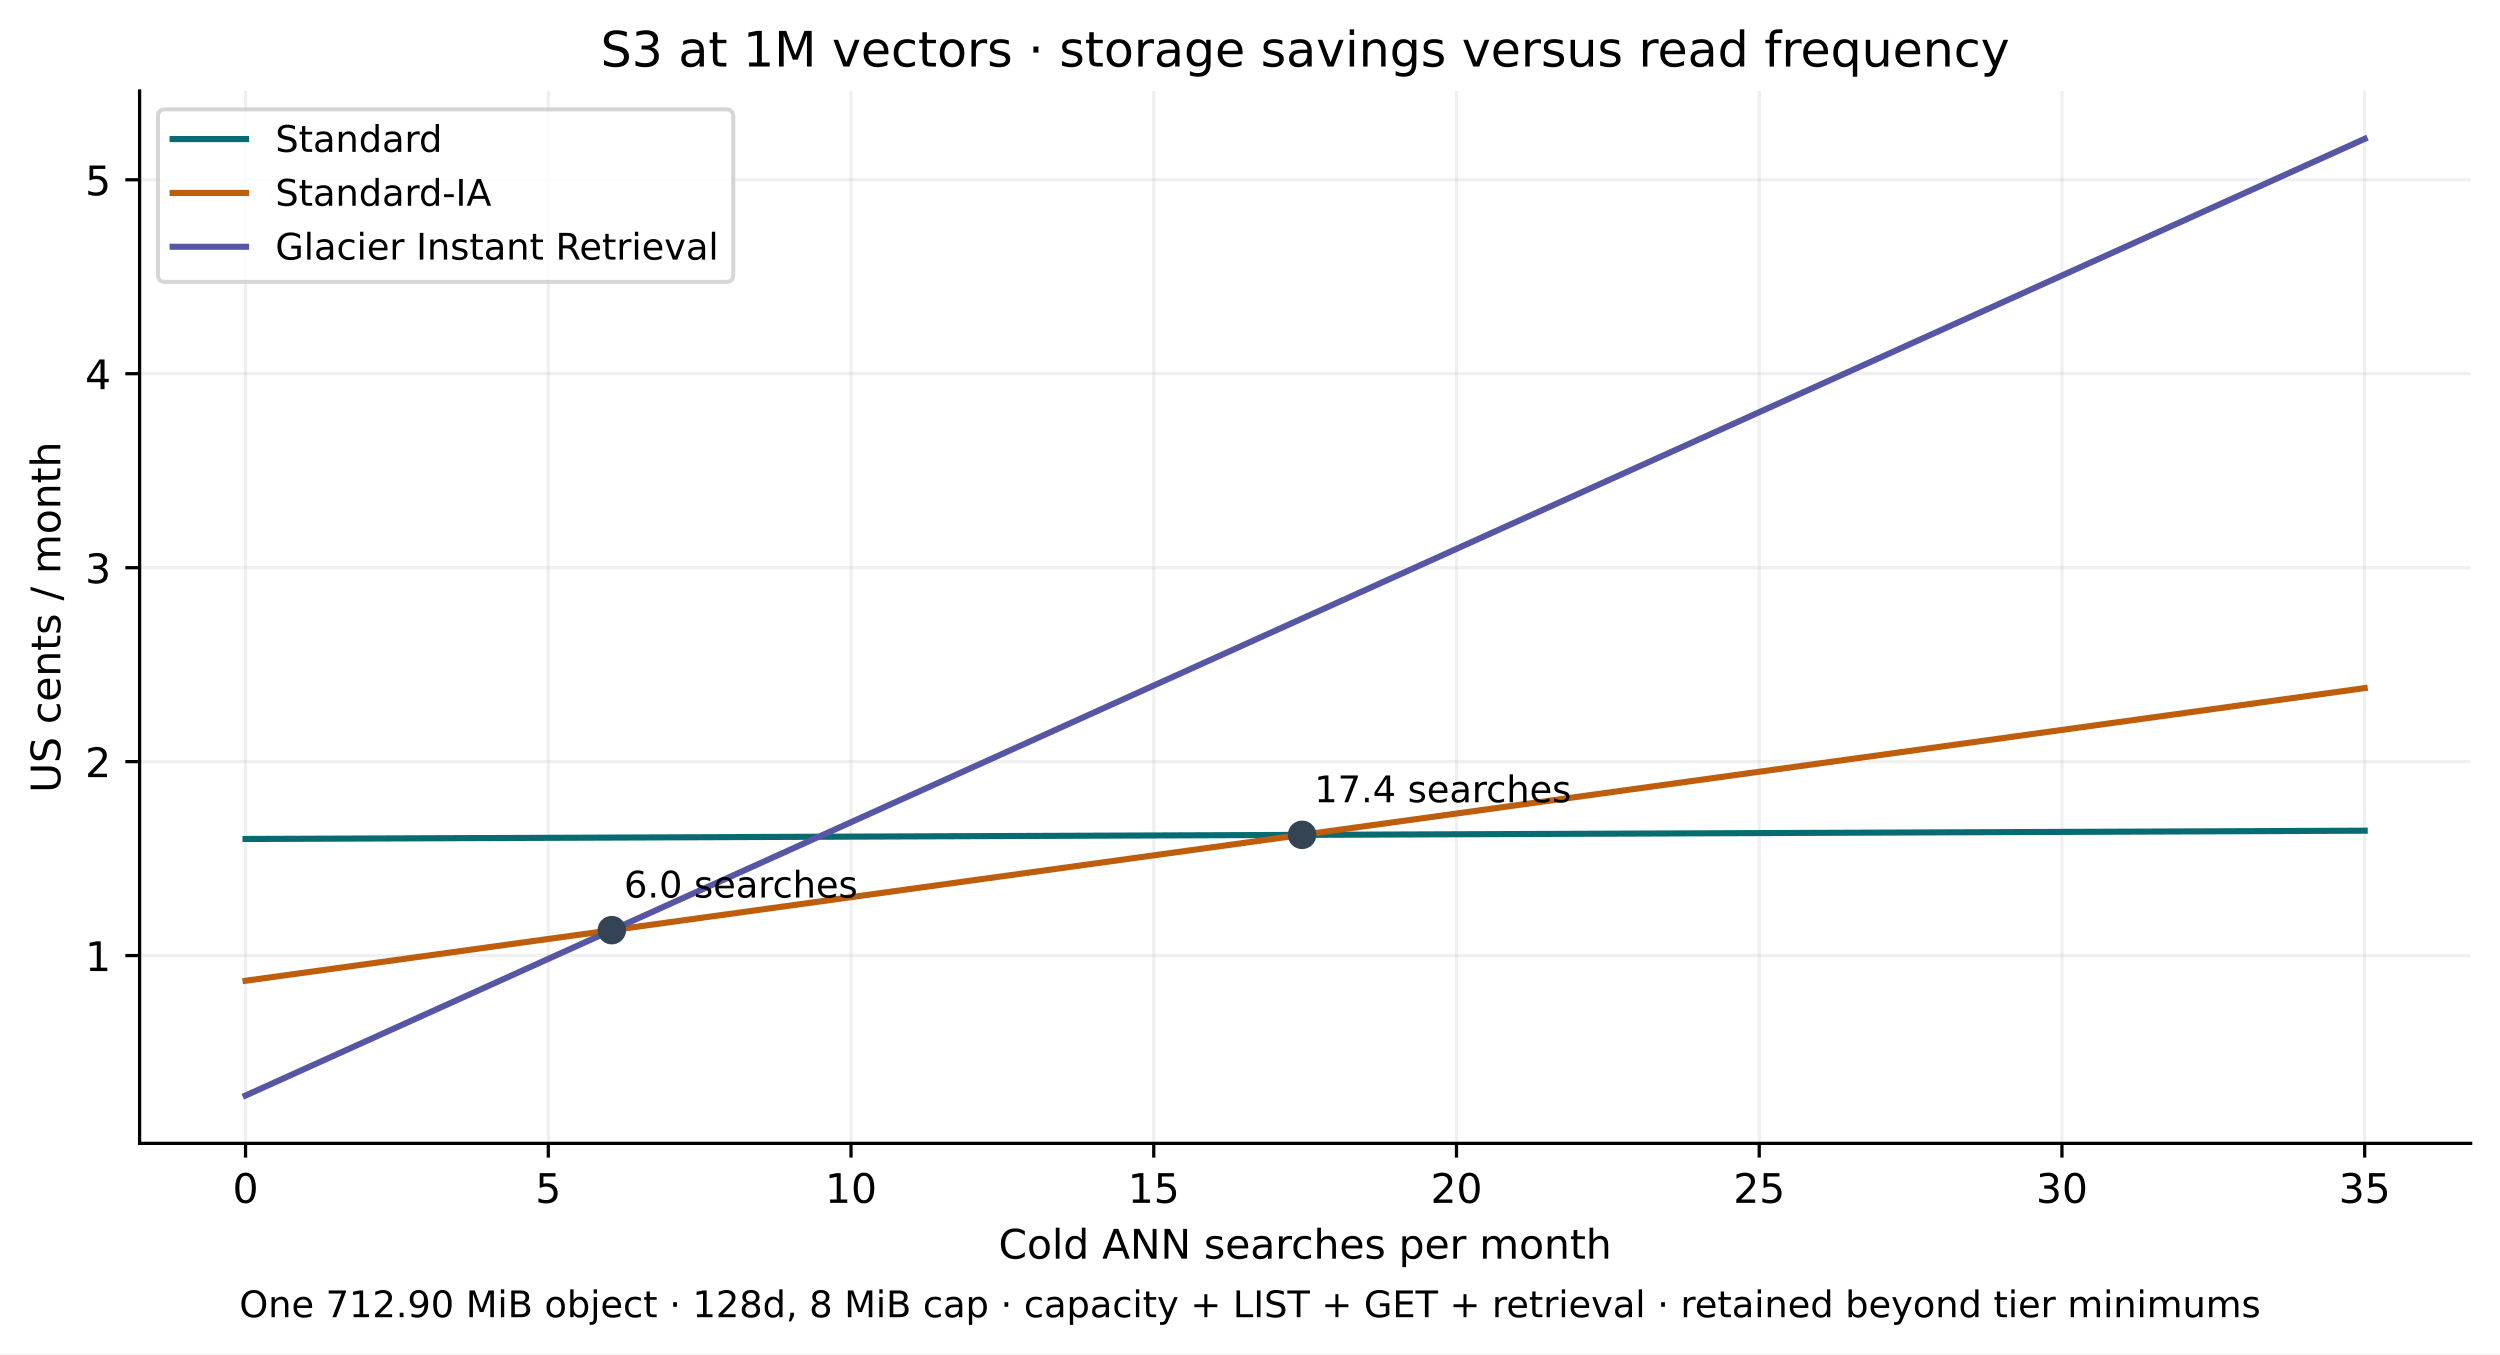
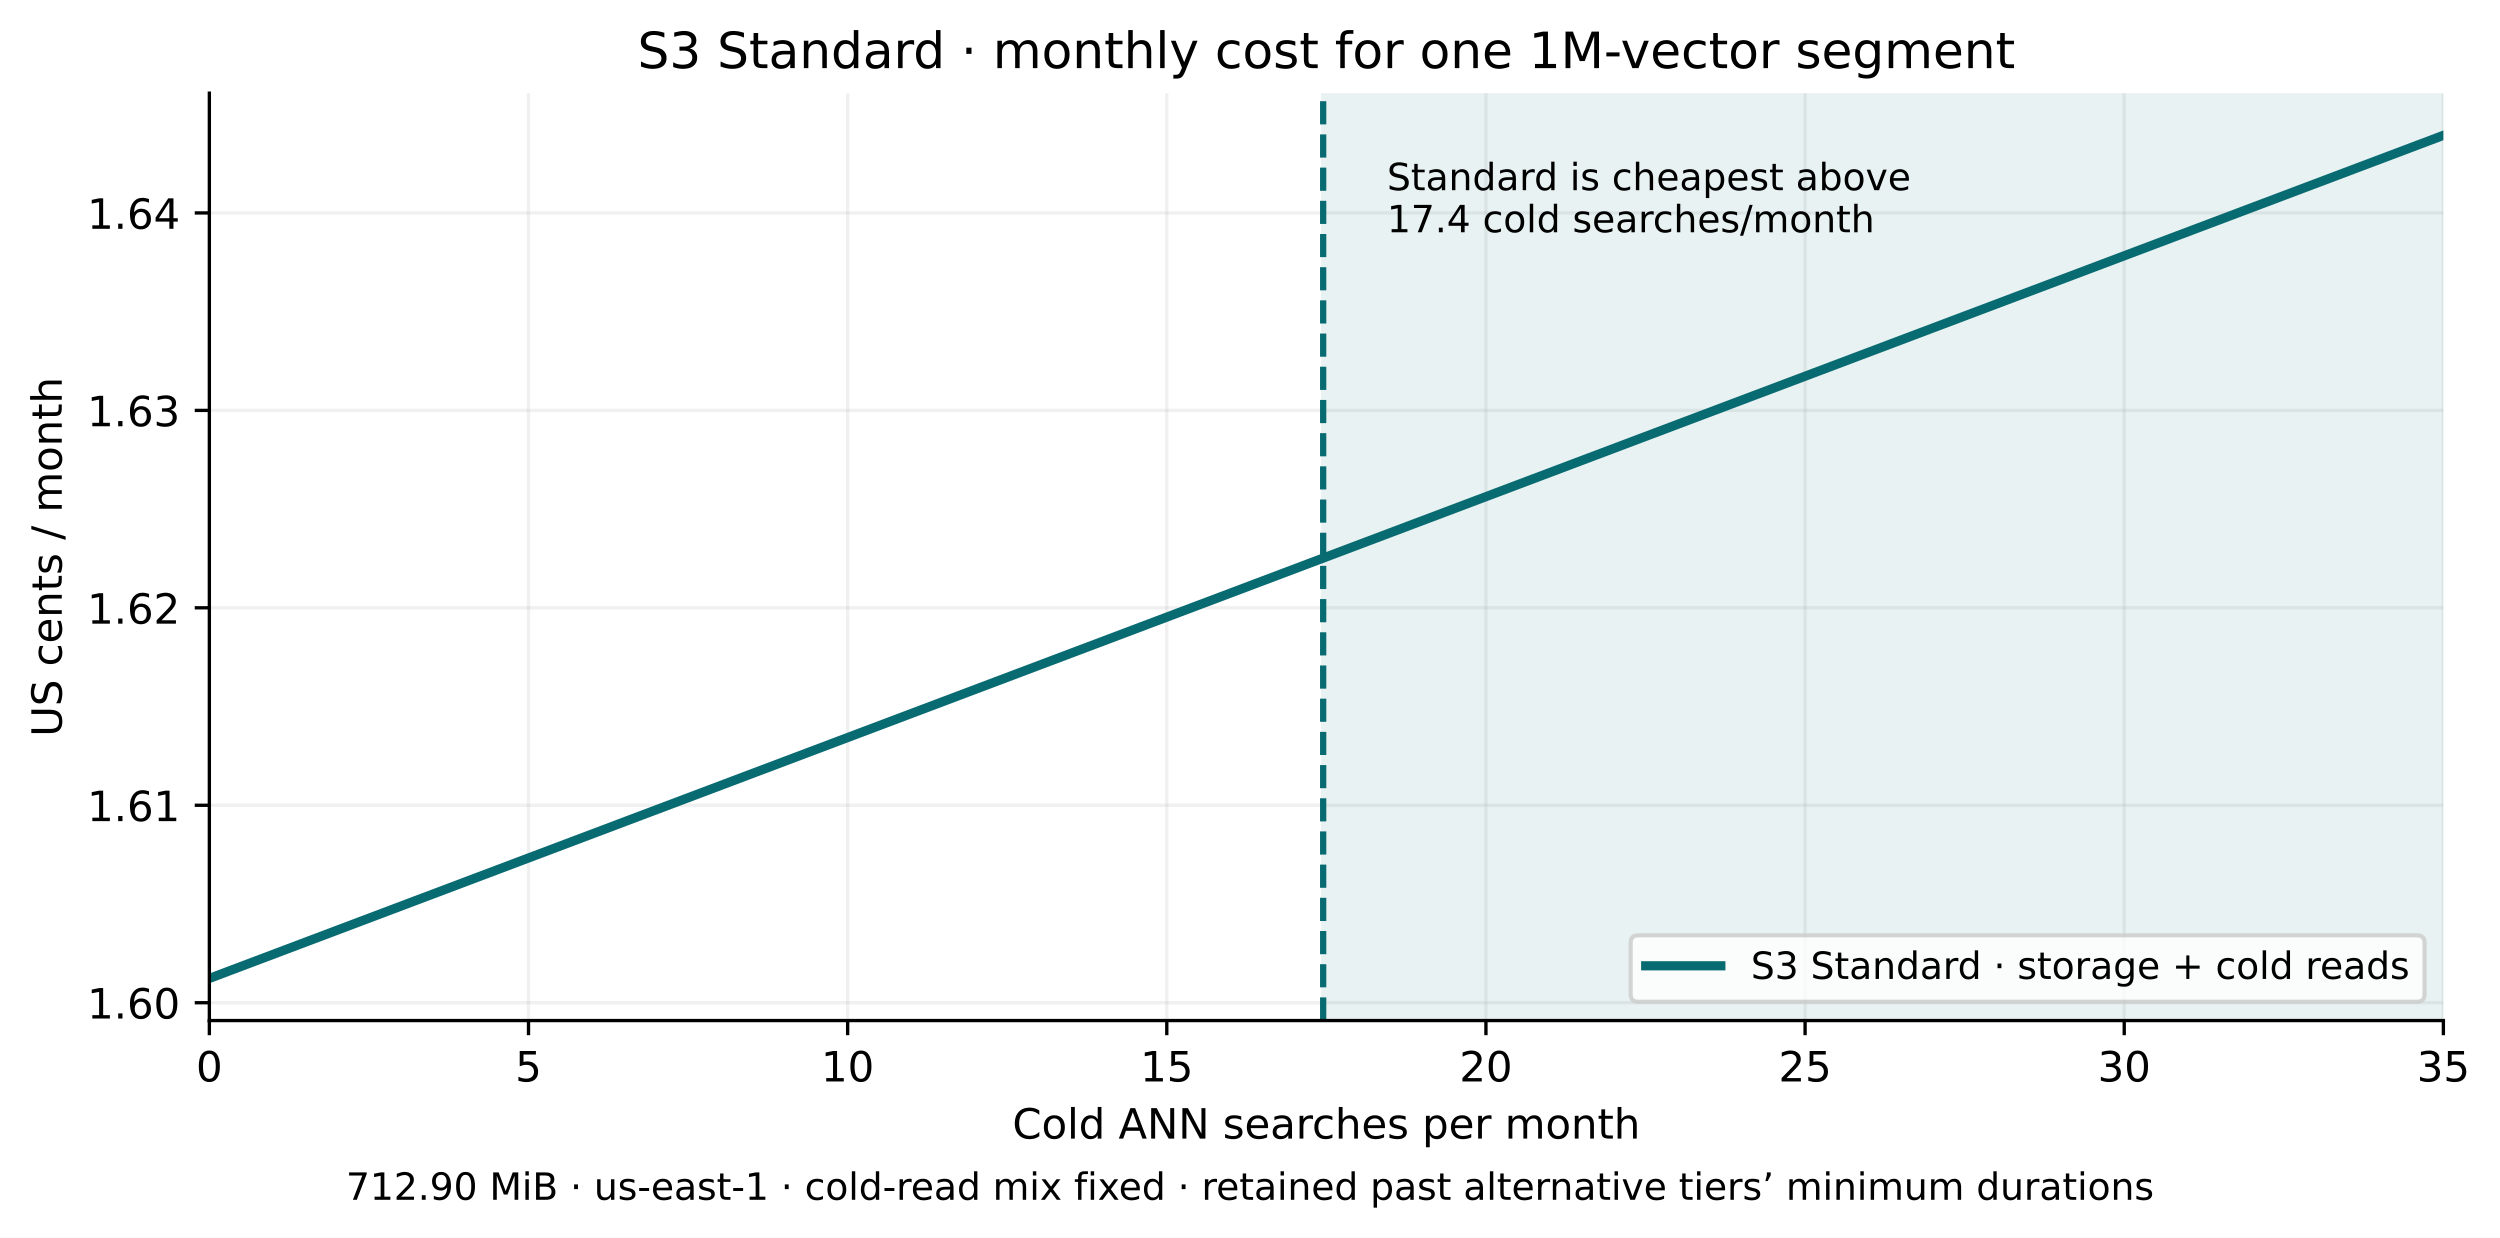
- <svg xmlns="http://www.w3.org/2000/svg" xmlns:xlink="http://www.w3.org/1999/xlink" width="613.2pt" height="332.159pt" viewBox="0 0 613.2 332.159" version="1.1">
+ <svg xmlns="http://www.w3.org/2000/svg" xmlns:xlink="http://www.w3.org/1999/xlink" width="598.8pt" height="296.447pt" viewBox="0 0 598.8 296.447" version="1.1">
  <defs>
    <style type="text/css">*{stroke-linejoin: round; stroke-linecap: butt}</style>
  </defs>
  <g id="figure_1">
    <g id="patch_1">
-       <path d="M 0 332.159 L 613.2 332.159 L 613.2 0 L 0 0 z " style="fill: #ffffff" />
+       <path d="M 0 296.447 L 598.8 296.447 L 598.8 0 L 0 0 z " style="fill: #ffffff" />
    </g>
    <g id="axes_1">
      <g id="patch_2">
-         <path d="M 34.241 280.443 L 606 280.443 L 606 22.318 L 34.241 22.318 z " style="fill: #ffffff" />
+         <path d="M 50.144 244.443 L 585.237 244.443 L 585.237 22.318 L 50.144 22.318 z " style="fill: #ffffff" />
      </g>
      <g id="matplotlib.axis_1">
        <g id="xtick_1">
          <g id="line2d_1">
-             <path d="M 60.23 280.443 L 60.23 22.318 " clip-path="url(#pb6dd2dbcdd)" style="fill: none; stroke: #b0b0b0; stroke-opacity: 0.18; stroke-width: 0.8; stroke-linecap: square" />
+             <path d="M 50.144 244.443 L 50.144 22.318 " clip-path="url(#p11af24738d)" style="fill: none; stroke: #b0b0b0; stroke-opacity: 0.18; stroke-width: 0.8; stroke-linecap: square" />
          </g>
          <g id="line2d_2">
            <defs>
              <path id="m4e818d7f8f" d="M 0 0 L 0 3.5 " style="stroke: #000000; stroke-width: 0.8" />
            </defs>
            <g>
-               <use xlink:href="#m4e818d7f8f" x="60.23" y="280.443" style="stroke: #000000; stroke-width: 0.8" />
+               <use xlink:href="#m4e818d7f8f" x="50.144" y="244.443" style="stroke: #000000; stroke-width: 0.8" />
            </g>
          </g>
          <g id="text_1">
-             <text style="font: 10px 'DejaVu Sans', 'Bitstream Vera Sans', 'Computer Modern Sans Serif', 'Lucida Grande', 'Verdana', 'Geneva', 'Lucid', 'Arial', 'Helvetica', 'Avant Garde', sans-serif; text-anchor: middle" x="60.23" y="295.042" transform="rotate(-0 60.22967 295.0417)">0</text>
+             <text style="font: 10px 'DejaVu Sans', 'Bitstream Vera Sans', 'Computer Modern Sans Serif', 'Lucida Grande', 'Verdana', 'Geneva', 'Lucid', 'Arial', 'Helvetica', 'Avant Garde', sans-serif; text-anchor: middle" x="50.144" y="259.042" transform="rotate(-0 50.14375 259.0417)">0</text>
          </g>
        </g>
        <g id="xtick_2">
          <g id="line2d_3">
-             <path d="M 134.484 280.443 L 134.484 22.318 " clip-path="url(#pb6dd2dbcdd)" style="fill: none; stroke: #b0b0b0; stroke-opacity: 0.18; stroke-width: 0.8; stroke-linecap: square" />
+             <path d="M 126.586 244.443 L 126.586 22.318 " clip-path="url(#p11af24738d)" style="fill: none; stroke: #b0b0b0; stroke-opacity: 0.18; stroke-width: 0.8; stroke-linecap: square" />
          </g>
          <g id="line2d_4">
            <g>
-               <use xlink:href="#m4e818d7f8f" x="134.484" y="280.443" style="stroke: #000000; stroke-width: 0.8" />
+               <use xlink:href="#m4e818d7f8f" x="126.586" y="244.443" style="stroke: #000000; stroke-width: 0.8" />
            </g>
          </g>
          <g id="text_2">
-             <text style="font: 10px 'DejaVu Sans', 'Bitstream Vera Sans', 'Computer Modern Sans Serif', 'Lucida Grande', 'Verdana', 'Geneva', 'Lucid', 'Arial', 'Helvetica', 'Avant Garde', sans-serif; text-anchor: middle" x="134.484" y="295.042" transform="rotate(-0 134.4841 295.0417)">5</text>
+             <text style="font: 10px 'DejaVu Sans', 'Bitstream Vera Sans', 'Computer Modern Sans Serif', 'Lucida Grande', 'Verdana', 'Geneva', 'Lucid', 'Arial', 'Helvetica', 'Avant Garde', sans-serif; text-anchor: middle" x="126.586" y="259.042" transform="rotate(-0 126.5856 259.0417)">5</text>
          </g>
        </g>
        <g id="xtick_3">
          <g id="line2d_5">
-             <path d="M 208.738 280.443 L 208.738 22.318 " clip-path="url(#pb6dd2dbcdd)" style="fill: none; stroke: #b0b0b0; stroke-opacity: 0.18; stroke-width: 0.8; stroke-linecap: square" />
+             <path d="M 203.028 244.443 L 203.028 22.318 " clip-path="url(#p11af24738d)" style="fill: none; stroke: #b0b0b0; stroke-opacity: 0.18; stroke-width: 0.8; stroke-linecap: square" />
          </g>
          <g id="line2d_6">
            <g>
-               <use xlink:href="#m4e818d7f8f" x="208.738" y="280.443" style="stroke: #000000; stroke-width: 0.8" />
+               <use xlink:href="#m4e818d7f8f" x="203.028" y="244.443" style="stroke: #000000; stroke-width: 0.8" />
            </g>
          </g>
          <g id="text_3">
-             <text style="font: 10px 'DejaVu Sans', 'Bitstream Vera Sans', 'Computer Modern Sans Serif', 'Lucida Grande', 'Verdana', 'Geneva', 'Lucid', 'Arial', 'Helvetica', 'Avant Garde', sans-serif; text-anchor: middle" x="208.738" y="295.042" transform="rotate(-0 208.7385 295.0417)">10</text>
+             <text style="font: 10px 'DejaVu Sans', 'Bitstream Vera Sans', 'Computer Modern Sans Serif', 'Lucida Grande', 'Verdana', 'Geneva', 'Lucid', 'Arial', 'Helvetica', 'Avant Garde', sans-serif; text-anchor: middle" x="203.028" y="259.042" transform="rotate(-0 203.0275 259.0417)">10</text>
          </g>
        </g>
        <g id="xtick_4">
          <g id="line2d_7">
-             <path d="M 282.993 280.443 L 282.993 22.318 " clip-path="url(#pb6dd2dbcdd)" style="fill: none; stroke: #b0b0b0; stroke-opacity: 0.18; stroke-width: 0.8; stroke-linecap: square" />
+             <path d="M 279.469 244.443 L 279.469 22.318 " clip-path="url(#p11af24738d)" style="fill: none; stroke: #b0b0b0; stroke-opacity: 0.18; stroke-width: 0.8; stroke-linecap: square" />
          </g>
          <g id="line2d_8">
            <g>
-               <use xlink:href="#m4e818d7f8f" x="282.993" y="280.443" style="stroke: #000000; stroke-width: 0.8" />
+               <use xlink:href="#m4e818d7f8f" x="279.469" y="244.443" style="stroke: #000000; stroke-width: 0.8" />
            </g>
          </g>
          <g id="text_4">
-             <text style="font: 10px 'DejaVu Sans', 'Bitstream Vera Sans', 'Computer Modern Sans Serif', 'Lucida Grande', 'Verdana', 'Geneva', 'Lucid', 'Arial', 'Helvetica', 'Avant Garde', sans-serif; text-anchor: middle" x="282.993" y="295.042" transform="rotate(-0 282.9929 295.0417)">15</text>
+             <text style="font: 10px 'DejaVu Sans', 'Bitstream Vera Sans', 'Computer Modern Sans Serif', 'Lucida Grande', 'Verdana', 'Geneva', 'Lucid', 'Arial', 'Helvetica', 'Avant Garde', sans-serif; text-anchor: middle" x="279.469" y="259.042" transform="rotate(-0 279.4694 259.0417)">15</text>
          </g>
        </g>
        <g id="xtick_5">
          <g id="line2d_9">
-             <path d="M 357.247 280.443 L 357.247 22.318 " clip-path="url(#pb6dd2dbcdd)" style="fill: none; stroke: #b0b0b0; stroke-opacity: 0.18; stroke-width: 0.8; stroke-linecap: square" />
+             <path d="M 355.911 244.443 L 355.911 22.318 " clip-path="url(#p11af24738d)" style="fill: none; stroke: #b0b0b0; stroke-opacity: 0.18; stroke-width: 0.8; stroke-linecap: square" />
          </g>
          <g id="line2d_10">
            <g>
-               <use xlink:href="#m4e818d7f8f" x="357.247" y="280.443" style="stroke: #000000; stroke-width: 0.8" />
+               <use xlink:href="#m4e818d7f8f" x="355.911" y="244.443" style="stroke: #000000; stroke-width: 0.8" />
            </g>
          </g>
          <g id="text_5">
-             <text style="font: 10px 'DejaVu Sans', 'Bitstream Vera Sans', 'Computer Modern Sans Serif', 'Lucida Grande', 'Verdana', 'Geneva', 'Lucid', 'Arial', 'Helvetica', 'Avant Garde', sans-serif; text-anchor: middle" x="357.247" y="295.042" transform="rotate(-0 357.2473 295.0417)">20</text>
+             <text style="font: 10px 'DejaVu Sans', 'Bitstream Vera Sans', 'Computer Modern Sans Serif', 'Lucida Grande', 'Verdana', 'Geneva', 'Lucid', 'Arial', 'Helvetica', 'Avant Garde', sans-serif; text-anchor: middle" x="355.911" y="259.042" transform="rotate(-0 355.9113 259.0417)">20</text>
          </g>
        </g>
        <g id="xtick_6">
          <g id="line2d_11">
-             <path d="M 431.502 280.443 L 431.502 22.318 " clip-path="url(#pb6dd2dbcdd)" style="fill: none; stroke: #b0b0b0; stroke-opacity: 0.18; stroke-width: 0.8; stroke-linecap: square" />
+             <path d="M 432.353 244.443 L 432.353 22.318 " clip-path="url(#p11af24738d)" style="fill: none; stroke: #b0b0b0; stroke-opacity: 0.18; stroke-width: 0.8; stroke-linecap: square" />
          </g>
          <g id="line2d_12">
            <g>
-               <use xlink:href="#m4e818d7f8f" x="431.502" y="280.443" style="stroke: #000000; stroke-width: 0.8" />
+               <use xlink:href="#m4e818d7f8f" x="432.353" y="244.443" style="stroke: #000000; stroke-width: 0.8" />
            </g>
          </g>
          <g id="text_6">
-             <text style="font: 10px 'DejaVu Sans', 'Bitstream Vera Sans', 'Computer Modern Sans Serif', 'Lucida Grande', 'Verdana', 'Geneva', 'Lucid', 'Arial', 'Helvetica', 'Avant Garde', sans-serif; text-anchor: middle" x="431.502" y="295.042" transform="rotate(-0 431.5017 295.0417)">25</text>
+             <text style="font: 10px 'DejaVu Sans', 'Bitstream Vera Sans', 'Computer Modern Sans Serif', 'Lucida Grande', 'Verdana', 'Geneva', 'Lucid', 'Arial', 'Helvetica', 'Avant Garde', sans-serif; text-anchor: middle" x="432.353" y="259.042" transform="rotate(-0 432.3532 259.0417)">25</text>
          </g>
        </g>
        <g id="xtick_7">
          <g id="line2d_13">
-             <path d="M 505.756 280.443 L 505.756 22.318 " clip-path="url(#pb6dd2dbcdd)" style="fill: none; stroke: #b0b0b0; stroke-opacity: 0.18; stroke-width: 0.8; stroke-linecap: square" />
+             <path d="M 508.795 244.443 L 508.795 22.318 " clip-path="url(#p11af24738d)" style="fill: none; stroke: #b0b0b0; stroke-opacity: 0.18; stroke-width: 0.8; stroke-linecap: square" />
          </g>
          <g id="line2d_14">
            <g>
-               <use xlink:href="#m4e818d7f8f" x="505.756" y="280.443" style="stroke: #000000; stroke-width: 0.8" />
+               <use xlink:href="#m4e818d7f8f" x="508.795" y="244.443" style="stroke: #000000; stroke-width: 0.8" />
            </g>
          </g>
          <g id="text_7">
-             <text style="font: 10px 'DejaVu Sans', 'Bitstream Vera Sans', 'Computer Modern Sans Serif', 'Lucida Grande', 'Verdana', 'Geneva', 'Lucid', 'Arial', 'Helvetica', 'Avant Garde', sans-serif; text-anchor: middle" x="505.756" y="295.042" transform="rotate(-0 505.7561 295.0417)">30</text>
+             <text style="font: 10px 'DejaVu Sans', 'Bitstream Vera Sans', 'Computer Modern Sans Serif', 'Lucida Grande', 'Verdana', 'Geneva', 'Lucid', 'Arial', 'Helvetica', 'Avant Garde', sans-serif; text-anchor: middle" x="508.795" y="259.042" transform="rotate(-0 508.7951 259.0417)">30</text>
          </g>
        </g>
        <g id="xtick_8">
          <g id="line2d_15">
-             <path d="M 580.01 280.443 L 580.01 22.318 " clip-path="url(#pb6dd2dbcdd)" style="fill: none; stroke: #b0b0b0; stroke-opacity: 0.18; stroke-width: 0.8; stroke-linecap: square" />
+             <path d="M 585.237 244.443 L 585.237 22.318 " clip-path="url(#p11af24738d)" style="fill: none; stroke: #b0b0b0; stroke-opacity: 0.18; stroke-width: 0.8; stroke-linecap: square" />
          </g>
          <g id="line2d_16">
            <g>
-               <use xlink:href="#m4e818d7f8f" x="580.01" y="280.443" style="stroke: #000000; stroke-width: 0.8" />
+               <use xlink:href="#m4e818d7f8f" x="585.237" y="244.443" style="stroke: #000000; stroke-width: 0.8" />
            </g>
          </g>
          <g id="text_8">
-             <text style="font: 10px 'DejaVu Sans', 'Bitstream Vera Sans', 'Computer Modern Sans Serif', 'Lucida Grande', 'Verdana', 'Geneva', 'Lucid', 'Arial', 'Helvetica', 'Avant Garde', sans-serif; text-anchor: middle" x="580.01" y="295.042" transform="rotate(-0 580.0105 295.0417)">35</text>
+             <text style="font: 10px 'DejaVu Sans', 'Bitstream Vera Sans', 'Computer Modern Sans Serif', 'Lucida Grande', 'Verdana', 'Geneva', 'Lucid', 'Arial', 'Helvetica', 'Avant Garde', sans-serif; text-anchor: middle" x="585.237" y="259.042" transform="rotate(-0 585.237 259.0417)">35</text>
          </g>
        </g>
        <g id="text_9">
-           <text style="font: 10px 'DejaVu Sans', 'Bitstream Vera Sans', 'Computer Modern Sans Serif', 'Lucida Grande', 'Verdana', 'Geneva', 'Lucid', 'Arial', 'Helvetica', 'Avant Garde', sans-serif; text-anchor: middle" x="320.12" y="308.72" transform="rotate(-0 320.1201 308.7198)">Cold ANN searches per month</text>
+           <text style="font: 10px 'DejaVu Sans', 'Bitstream Vera Sans', 'Computer Modern Sans Serif', 'Lucida Grande', 'Verdana', 'Geneva', 'Lucid', 'Arial', 'Helvetica', 'Avant Garde', sans-serif; text-anchor: middle" x="317.69" y="272.72" transform="rotate(-0 317.6904 272.7198)">Cold ANN searches per month</text>
        </g>
      </g>
      <g id="matplotlib.axis_2">
        <g id="ytick_1">
          <g id="line2d_17">
-             <path d="M 34.241 234.385 L 606 234.385 " clip-path="url(#pb6dd2dbcdd)" style="fill: none; stroke: #b0b0b0; stroke-opacity: 0.18; stroke-width: 0.8; stroke-linecap: square" />
+             <path d="M 50.144 240.168 L 585.237 240.168 " clip-path="url(#p11af24738d)" style="fill: none; stroke: #b0b0b0; stroke-opacity: 0.18; stroke-width: 0.8; stroke-linecap: square" />
          </g>
          <g id="line2d_18">
            <defs>
              <path id="m187cc9ec31" d="M 0 0 L -3.5 0 " style="stroke: #000000; stroke-width: 0.8" />
            </defs>
            <g>
-               <use xlink:href="#m187cc9ec31" x="34.241" y="234.385" style="stroke: #000000; stroke-width: 0.8" />
+               <use xlink:href="#m187cc9ec31" x="50.144" y="240.168" style="stroke: #000000; stroke-width: 0.8" />
            </g>
          </g>
          <g id="text_10">
-             <text style="font: 10px 'DejaVu Sans', 'Bitstream Vera Sans', 'Computer Modern Sans Serif', 'Lucida Grande', 'Verdana', 'Geneva', 'Lucid', 'Arial', 'Helvetica', 'Avant Garde', sans-serif; text-anchor: end" x="27.241" y="238.185" transform="rotate(-0 27.24063 238.1847)">1</text>
+             <text style="font: 10px 'DejaVu Sans', 'Bitstream Vera Sans', 'Computer Modern Sans Serif', 'Lucida Grande', 'Verdana', 'Geneva', 'Lucid', 'Arial', 'Helvetica', 'Avant Garde', sans-serif; text-anchor: end" x="43.144" y="243.967" transform="rotate(-0 43.14375 243.9672)">1.60</text>
          </g>
        </g>
        <g id="ytick_2">
          <g id="line2d_19">
-             <path d="M 34.241 186.813 L 606 186.813 " clip-path="url(#pb6dd2dbcdd)" style="fill: none; stroke: #b0b0b0; stroke-opacity: 0.18; stroke-width: 0.8; stroke-linecap: square" />
+             <path d="M 50.144 192.877 L 585.237 192.877 " clip-path="url(#p11af24738d)" style="fill: none; stroke: #b0b0b0; stroke-opacity: 0.18; stroke-width: 0.8; stroke-linecap: square" />
          </g>
          <g id="line2d_20">
            <g>
-               <use xlink:href="#m187cc9ec31" x="34.241" y="186.813" style="stroke: #000000; stroke-width: 0.8" />
+               <use xlink:href="#m187cc9ec31" x="50.144" y="192.877" style="stroke: #000000; stroke-width: 0.8" />
            </g>
          </g>
          <g id="text_11">
-             <text style="font: 10px 'DejaVu Sans', 'Bitstream Vera Sans', 'Computer Modern Sans Serif', 'Lucida Grande', 'Verdana', 'Geneva', 'Lucid', 'Arial', 'Helvetica', 'Avant Garde', sans-serif; text-anchor: end" x="27.241" y="190.612" transform="rotate(-0 27.24063 190.6121)">2</text>
+             <text style="font: 10px 'DejaVu Sans', 'Bitstream Vera Sans', 'Computer Modern Sans Serif', 'Lucida Grande', 'Verdana', 'Geneva', 'Lucid', 'Arial', 'Helvetica', 'Avant Garde', sans-serif; text-anchor: end" x="43.144" y="196.676" transform="rotate(-0 43.14375 196.6764)">1.61</text>
          </g>
        </g>
        <g id="ytick_3">
          <g id="line2d_21">
-             <path d="M 34.241 139.24 L 606 139.24 " clip-path="url(#pb6dd2dbcdd)" style="fill: none; stroke: #b0b0b0; stroke-opacity: 0.18; stroke-width: 0.8; stroke-linecap: square" />
+             <path d="M 50.144 145.586 L 585.237 145.586 " clip-path="url(#p11af24738d)" style="fill: none; stroke: #b0b0b0; stroke-opacity: 0.18; stroke-width: 0.8; stroke-linecap: square" />
          </g>
          <g id="line2d_22">
            <g>
-               <use xlink:href="#m187cc9ec31" x="34.241" y="139.24" style="stroke: #000000; stroke-width: 0.8" />
+               <use xlink:href="#m187cc9ec31" x="50.144" y="145.586" style="stroke: #000000; stroke-width: 0.8" />
            </g>
          </g>
          <g id="text_12">
-             <text style="font: 10px 'DejaVu Sans', 'Bitstream Vera Sans', 'Computer Modern Sans Serif', 'Lucida Grande', 'Verdana', 'Geneva', 'Lucid', 'Arial', 'Helvetica', 'Avant Garde', sans-serif; text-anchor: end" x="27.241" y="143.04" transform="rotate(-0 27.24063 143.0395)">3</text>
+             <text style="font: 10px 'DejaVu Sans', 'Bitstream Vera Sans', 'Computer Modern Sans Serif', 'Lucida Grande', 'Verdana', 'Geneva', 'Lucid', 'Arial', 'Helvetica', 'Avant Garde', sans-serif; text-anchor: end" x="43.144" y="149.386" transform="rotate(-0 43.14375 149.3855)">1.62</text>
          </g>
        </g>
        <g id="ytick_4">
          <g id="line2d_23">
-             <path d="M 34.241 91.668 L 606 91.668 " clip-path="url(#pb6dd2dbcdd)" style="fill: none; stroke: #b0b0b0; stroke-opacity: 0.18; stroke-width: 0.8; stroke-linecap: square" />
+             <path d="M 50.144 98.295 L 585.237 98.295 " clip-path="url(#p11af24738d)" style="fill: none; stroke: #b0b0b0; stroke-opacity: 0.18; stroke-width: 0.8; stroke-linecap: square" />
          </g>
          <g id="line2d_24">
            <g>
-               <use xlink:href="#m187cc9ec31" x="34.241" y="91.668" style="stroke: #000000; stroke-width: 0.8" />
+               <use xlink:href="#m187cc9ec31" x="50.144" y="98.295" style="stroke: #000000; stroke-width: 0.8" />
            </g>
          </g>
          <g id="text_13">
-             <text style="font: 10px 'DejaVu Sans', 'Bitstream Vera Sans', 'Computer Modern Sans Serif', 'Lucida Grande', 'Verdana', 'Geneva', 'Lucid', 'Arial', 'Helvetica', 'Avant Garde', sans-serif; text-anchor: end" x="27.241" y="95.467" transform="rotate(-0 27.24063 95.46694)">4</text>
+             <text style="font: 10px 'DejaVu Sans', 'Bitstream Vera Sans', 'Computer Modern Sans Serif', 'Lucida Grande', 'Verdana', 'Geneva', 'Lucid', 'Arial', 'Helvetica', 'Avant Garde', sans-serif; text-anchor: end" x="43.144" y="102.095" transform="rotate(-0 43.14375 102.0947)">1.63</text>
          </g>
        </g>
        <g id="ytick_5">
          <g id="line2d_25">
-             <path d="M 34.241 44.095 L 606 44.095 " clip-path="url(#pb6dd2dbcdd)" style="fill: none; stroke: #b0b0b0; stroke-opacity: 0.18; stroke-width: 0.8; stroke-linecap: square" />
+             <path d="M 50.144 51.005 L 585.237 51.005 " clip-path="url(#p11af24738d)" style="fill: none; stroke: #b0b0b0; stroke-opacity: 0.18; stroke-width: 0.8; stroke-linecap: square" />
          </g>
          <g id="line2d_26">
            <g>
-               <use xlink:href="#m187cc9ec31" x="34.241" y="44.095" style="stroke: #000000; stroke-width: 0.8" />
+               <use xlink:href="#m187cc9ec31" x="50.144" y="51.005" style="stroke: #000000; stroke-width: 0.8" />
            </g>
          </g>
          <g id="text_14">
-             <text style="font: 10px 'DejaVu Sans', 'Bitstream Vera Sans', 'Computer Modern Sans Serif', 'Lucida Grande', 'Verdana', 'Geneva', 'Lucid', 'Arial', 'Helvetica', 'Avant Garde', sans-serif; text-anchor: end" x="27.241" y="47.894" transform="rotate(-0 27.24063 47.89435)">5</text>
+             <text style="font: 10px 'DejaVu Sans', 'Bitstream Vera Sans', 'Computer Modern Sans Serif', 'Lucida Grande', 'Verdana', 'Geneva', 'Lucid', 'Arial', 'Helvetica', 'Avant Garde', sans-serif; text-anchor: end" x="43.144" y="54.804" transform="rotate(-0 43.14375 54.80381)">1.64</text>
          </g>
        </g>
        <g id="text_15">
-           <text style="font: 10px 'DejaVu Sans', 'Bitstream Vera Sans', 'Computer Modern Sans Serif', 'Lucida Grande', 'Verdana', 'Geneva', 'Lucid', 'Arial', 'Helvetica', 'Avant Garde', sans-serif; text-anchor: middle" x="14.798" y="151.381" transform="rotate(-90 14.79844 151.3807)">US cents / month</text>
-         </g>
+           <text style="font: 10px 'DejaVu Sans', 'Bitstream Vera Sans', 'Computer Modern Sans Serif', 'Lucida Grande', 'Verdana', 'Geneva', 'Lucid', 'Arial', 'Helvetica', 'Avant Garde', sans-serif; text-anchor: middle" x="14.798" y="133.381" transform="rotate(-90 14.79844 133.3807)">US cents / month</text>
+         </g>
+       </g>
+       <g id="patch_3">
+         <path d="M 316.925 244.443 L 585.237 244.443 L 585.237 22.318 L 316.925 22.318 z " clip-path="url(#p11af24738d)" style="fill: #086b71; opacity: 0.09; stroke: #086b71; stroke-linejoin: miter" />
      </g>
      <g id="line2d_27">
-         <path d="M 60.23 205.783 L 580.01 203.752 " clip-path="url(#pb6dd2dbcdd)" style="fill: none; stroke: #086b71; stroke-width: 1.5; stroke-linecap: square" />
+         <path d="M 50.144 234.347 L 585.237 32.415 " clip-path="url(#p11af24738d)" style="fill: none; stroke: #086b71; stroke-width: 2.2; stroke-linecap: square" />
      </g>
      <g id="line2d_28">
-         <path d="M 60.23 240.559 L 580.01 168.777 " clip-path="url(#pb6dd2dbcdd)" style="fill: none; stroke: #be5d0b; stroke-width: 1.5; stroke-linecap: square" />
-       </g>
-       <g id="line2d_29">
-         <path d="M 60.23 268.71 L 580.01 34.051 " clip-path="url(#pb6dd2dbcdd)" style="fill: none; stroke: #5756a4; stroke-width: 1.5; stroke-linecap: square" />
-       </g>
-       <g id="patch_3">
-         <path d="M 34.241 280.443 L 34.241 22.318 " style="fill: none; stroke: #000000; stroke-width: 0.8; stroke-linejoin: miter; stroke-linecap: square" />
+         <path d="M 316.925 244.443 L 316.925 22.318 " clip-path="url(#p11af24738d)" style="fill: none; stroke-dasharray: 5.55,2.4; stroke-dashoffset: 0; stroke: #086b71; stroke-width: 1.5" />
      </g>
      <g id="patch_4">
-         <path d="M 34.241 280.443 L 606 280.443 " style="fill: none; stroke: #000000; stroke-width: 0.8; stroke-linejoin: miter; stroke-linecap: square" />
-       </g>
-       <g id="PathCollection_1">
-         <defs>
-           <path id="mb7d56ed2f1" d="M 0 3 C 0.796 3 1.559 2.684 2.121 2.121 C 2.684 1.559 3 0.796 3 0 C 3 -0.796 2.684 -1.559 2.121 -2.121 C 1.559 -2.684 0.796 -3 0 -3 C -0.796 -3 -1.559 -2.684 -2.121 -2.121 C -2.684 -1.559 -3 -0.796 -3 0 C -3 0.796 -2.684 1.559 -2.121 2.121 C -1.559 2.684 -0.796 3 0 3 z " style="stroke: #344454" />
-         </defs>
-         <g clip-path="url(#pb6dd2dbcdd)">
-           <use xlink:href="#mb7d56ed2f1" x="319.377" y="204.771" style="fill: #344454; stroke: #344454" />
-         </g>
+         <path d="M 50.144 244.443 L 50.144 22.318 " style="fill: none; stroke: #000000; stroke-width: 0.8; stroke-linejoin: miter; stroke-linecap: square" />
+       </g>
+       <g id="patch_5">
+         <path d="M 50.144 244.443 L 585.237 244.443 " style="fill: none; stroke: #000000; stroke-width: 0.8; stroke-linejoin: miter; stroke-linecap: square" />
      </g>
      <g id="text_16">
-         <text style="font: 9px 'DejaVu Sans', 'Bitstream Vera Sans', 'Computer Modern Sans Serif', 'Lucida Grande', 'Verdana', 'Geneva', 'Lucid', 'Arial', 'Helvetica', 'Avant Garde', sans-serif; text-anchor: start" x="322.377" y="196.771" transform="rotate(-0 322.377 196.7706)">17.4 searches</text>
-       </g>
-       <g id="PathCollection_2">
-         <g clip-path="url(#pb6dd2dbcdd)">
-           <use xlink:href="#mb7d56ed2f1" x="150.068" y="228.152" style="fill: #344454; stroke: #344454" />
-         </g>
+         <text style="font: 9px 'DejaVu Sans', 'Bitstream Vera Sans', 'Computer Modern Sans Serif', 'Lucida Grande', 'Verdana', 'Geneva', 'Lucid', 'Arial', 'Helvetica', 'Avant Garde', sans-serif" transform="translate(332.2138 45.55886)">Standard is cheapest above</text>
+         <text style="font: 9px 'DejaVu Sans', 'Bitstream Vera Sans', 'Computer Modern Sans Serif', 'Lucida Grande', 'Verdana', 'Geneva', 'Lucid', 'Arial', 'Helvetica', 'Avant Garde', sans-serif" transform="translate(332.2138 55.6369)">17.4 cold searches/month</text>
      </g>
      <g id="text_17">
-         <text style="font: 9px 'DejaVu Sans', 'Bitstream Vera Sans', 'Computer Modern Sans Serif', 'Lucida Grande', 'Verdana', 'Geneva', 'Lucid', 'Arial', 'Helvetica', 'Avant Garde', sans-serif; text-anchor: start" x="153.068" y="220.152" transform="rotate(-0 153.0678 220.1522)">6.0 searches</text>
-       </g>
-       <g id="text_18">
-         <text style="font: 12px 'DejaVu Sans', 'Bitstream Vera Sans', 'Computer Modern Sans Serif', 'Lucida Grande', 'Verdana', 'Geneva', 'Lucid', 'Arial', 'Helvetica', 'Avant Garde', sans-serif; text-anchor: middle" x="320.12" y="16.318" transform="rotate(-0 320.1201 16.31812)">S3 at 1M vectors · storage savings versus read frequency</text>
+         <text style="font: 12px 'DejaVu Sans', 'Bitstream Vera Sans', 'Computer Modern Sans Serif', 'Lucida Grande', 'Verdana', 'Geneva', 'Lucid', 'Arial', 'Helvetica', 'Avant Garde', sans-serif; text-anchor: middle" x="317.69" y="16.318" transform="rotate(-0 317.6904 16.31812)">S3 Standard · monthly cost for one 1M-vector segment</text>
      </g>
      <g id="legend_1">
-         <g id="patch_5">
-           <path d="M 40.541 69.149 L 178.055 69.149 Q 179.855 69.149 179.855 67.349 L 179.855 28.618 Q 179.855 26.818 178.055 26.818 L 40.541 26.818 Q 38.741 26.818 38.741 28.618 L 38.741 67.349 Q 38.741 69.149 40.541 69.149 z " style="fill: #ffffff; opacity: 0.8; stroke: #cccccc; stroke-linejoin: miter" />
-         </g>
-         <g id="line2d_30">
-           <path d="M 42.341 34.107 L 51.341 34.107 L 60.341 34.107 " style="fill: none; stroke: #086b71; stroke-width: 1.5; stroke-linecap: square" />
-         </g>
-         <g id="text_19">
-           <text style="font: 9px 'DejaVu Sans', 'Bitstream Vera Sans', 'Computer Modern Sans Serif', 'Lucida Grande', 'Verdana', 'Geneva', 'Lucid', 'Arial', 'Helvetica', 'Avant Garde', sans-serif; text-anchor: start" x="67.541" y="37.257" transform="rotate(-0 67.54063 37.25672)">Standard</text>
-         </g>
-         <g id="line2d_31">
-           <path d="M 42.341 47.317 L 51.341 47.317 L 60.341 47.317 " style="fill: none; stroke: #be5d0b; stroke-width: 1.5; stroke-linecap: square" />
-         </g>
-         <g id="text_20">
-           <text style="font: 9px 'DejaVu Sans', 'Bitstream Vera Sans', 'Computer Modern Sans Serif', 'Lucida Grande', 'Verdana', 'Geneva', 'Lucid', 'Arial', 'Helvetica', 'Avant Garde', sans-serif; text-anchor: start" x="67.541" y="50.467" transform="rotate(-0 67.54063 50.46703)">Standard-IA</text>
-         </g>
-         <g id="line2d_32">
-           <path d="M 42.341 60.527 L 51.341 60.527 L 60.341 60.527 " style="fill: none; stroke: #5756a4; stroke-width: 1.5; stroke-linecap: square" />
-         </g>
-         <g id="text_21">
-           <text style="font: 9px 'DejaVu Sans', 'Bitstream Vera Sans', 'Computer Modern Sans Serif', 'Lucida Grande', 'Verdana', 'Geneva', 'Lucid', 'Arial', 'Helvetica', 'Avant Garde', sans-serif; text-anchor: start" x="67.541" y="63.677" transform="rotate(-0 67.54063 63.67734)">Glacier Instant Retrieval</text>
+         <g id="patch_6">
+           <path d="M 392.375 239.943 L 578.937 239.943 Q 580.737 239.943 580.737 238.143 L 580.737 225.833 Q 580.737 224.033 578.937 224.033 L 392.375 224.033 Q 390.575 224.033 390.575 225.833 L 390.575 238.143 Q 390.575 239.943 392.375 239.943 z " style="fill: #ffffff; opacity: 0.8; stroke: #cccccc; stroke-linejoin: miter" />
+         </g>
+         <g id="line2d_29">
+           <path d="M 394.175 231.322 L 403.175 231.322 L 412.175 231.322 " style="fill: none; stroke: #086b71; stroke-width: 2.2; stroke-linecap: square" />
+         </g>
+         <g id="text_18">
+           <text style="font: 9px 'DejaVu Sans', 'Bitstream Vera Sans', 'Computer Modern Sans Serif', 'Lucida Grande', 'Verdana', 'Geneva', 'Lucid', 'Arial', 'Helvetica', 'Avant Garde', sans-serif; text-anchor: start" x="419.375" y="234.472" transform="rotate(-0 419.3755 234.4716)">S3 Standard · storage + cold reads</text>
        </g>
      </g>
    </g>
-     <g id="text_22">
-       <text style="font: 9px 'DejaVu Sans', 'Bitstream Vera Sans', 'Computer Modern Sans Serif', 'Lucida Grande', 'Verdana', 'Geneva', 'Lucid', 'Arial', 'Helvetica', 'Avant Garde', sans-serif; text-anchor: middle" x="306.6" y="323.088" transform="rotate(-0 306.5998 323.0878)">One 712.90 MiB object   ·   128d, 8 MiB cap   ·   capacity + LIST + GET + retrieval   ·   retained beyond tier minimums</text>
+     <g id="text_19">
+       <text style="font: 9px 'DejaVu Sans', 'Bitstream Vera Sans', 'Computer Modern Sans Serif', 'Lucida Grande', 'Verdana', 'Geneva', 'Lucid', 'Arial', 'Helvetica', 'Avant Garde', sans-serif; text-anchor: middle" x="299.4" y="287.376" transform="rotate(-0 299.3998 287.3758)">712.90 MiB · us-east-1 · cold-read mix fixed · retained past alternative tiers’ minimum durations</text>
    </g>
  </g>
  <defs>
-     <clipPath id="pb6dd2dbcdd">
-       <rect x="34.241" y="22.318" width="571.759" height="258.125" />
+     <clipPath id="p11af24738d">
+       <rect x="50.144" y="22.318" width="535.093" height="222.125" />
    </clipPath>
  </defs>
</svg>
